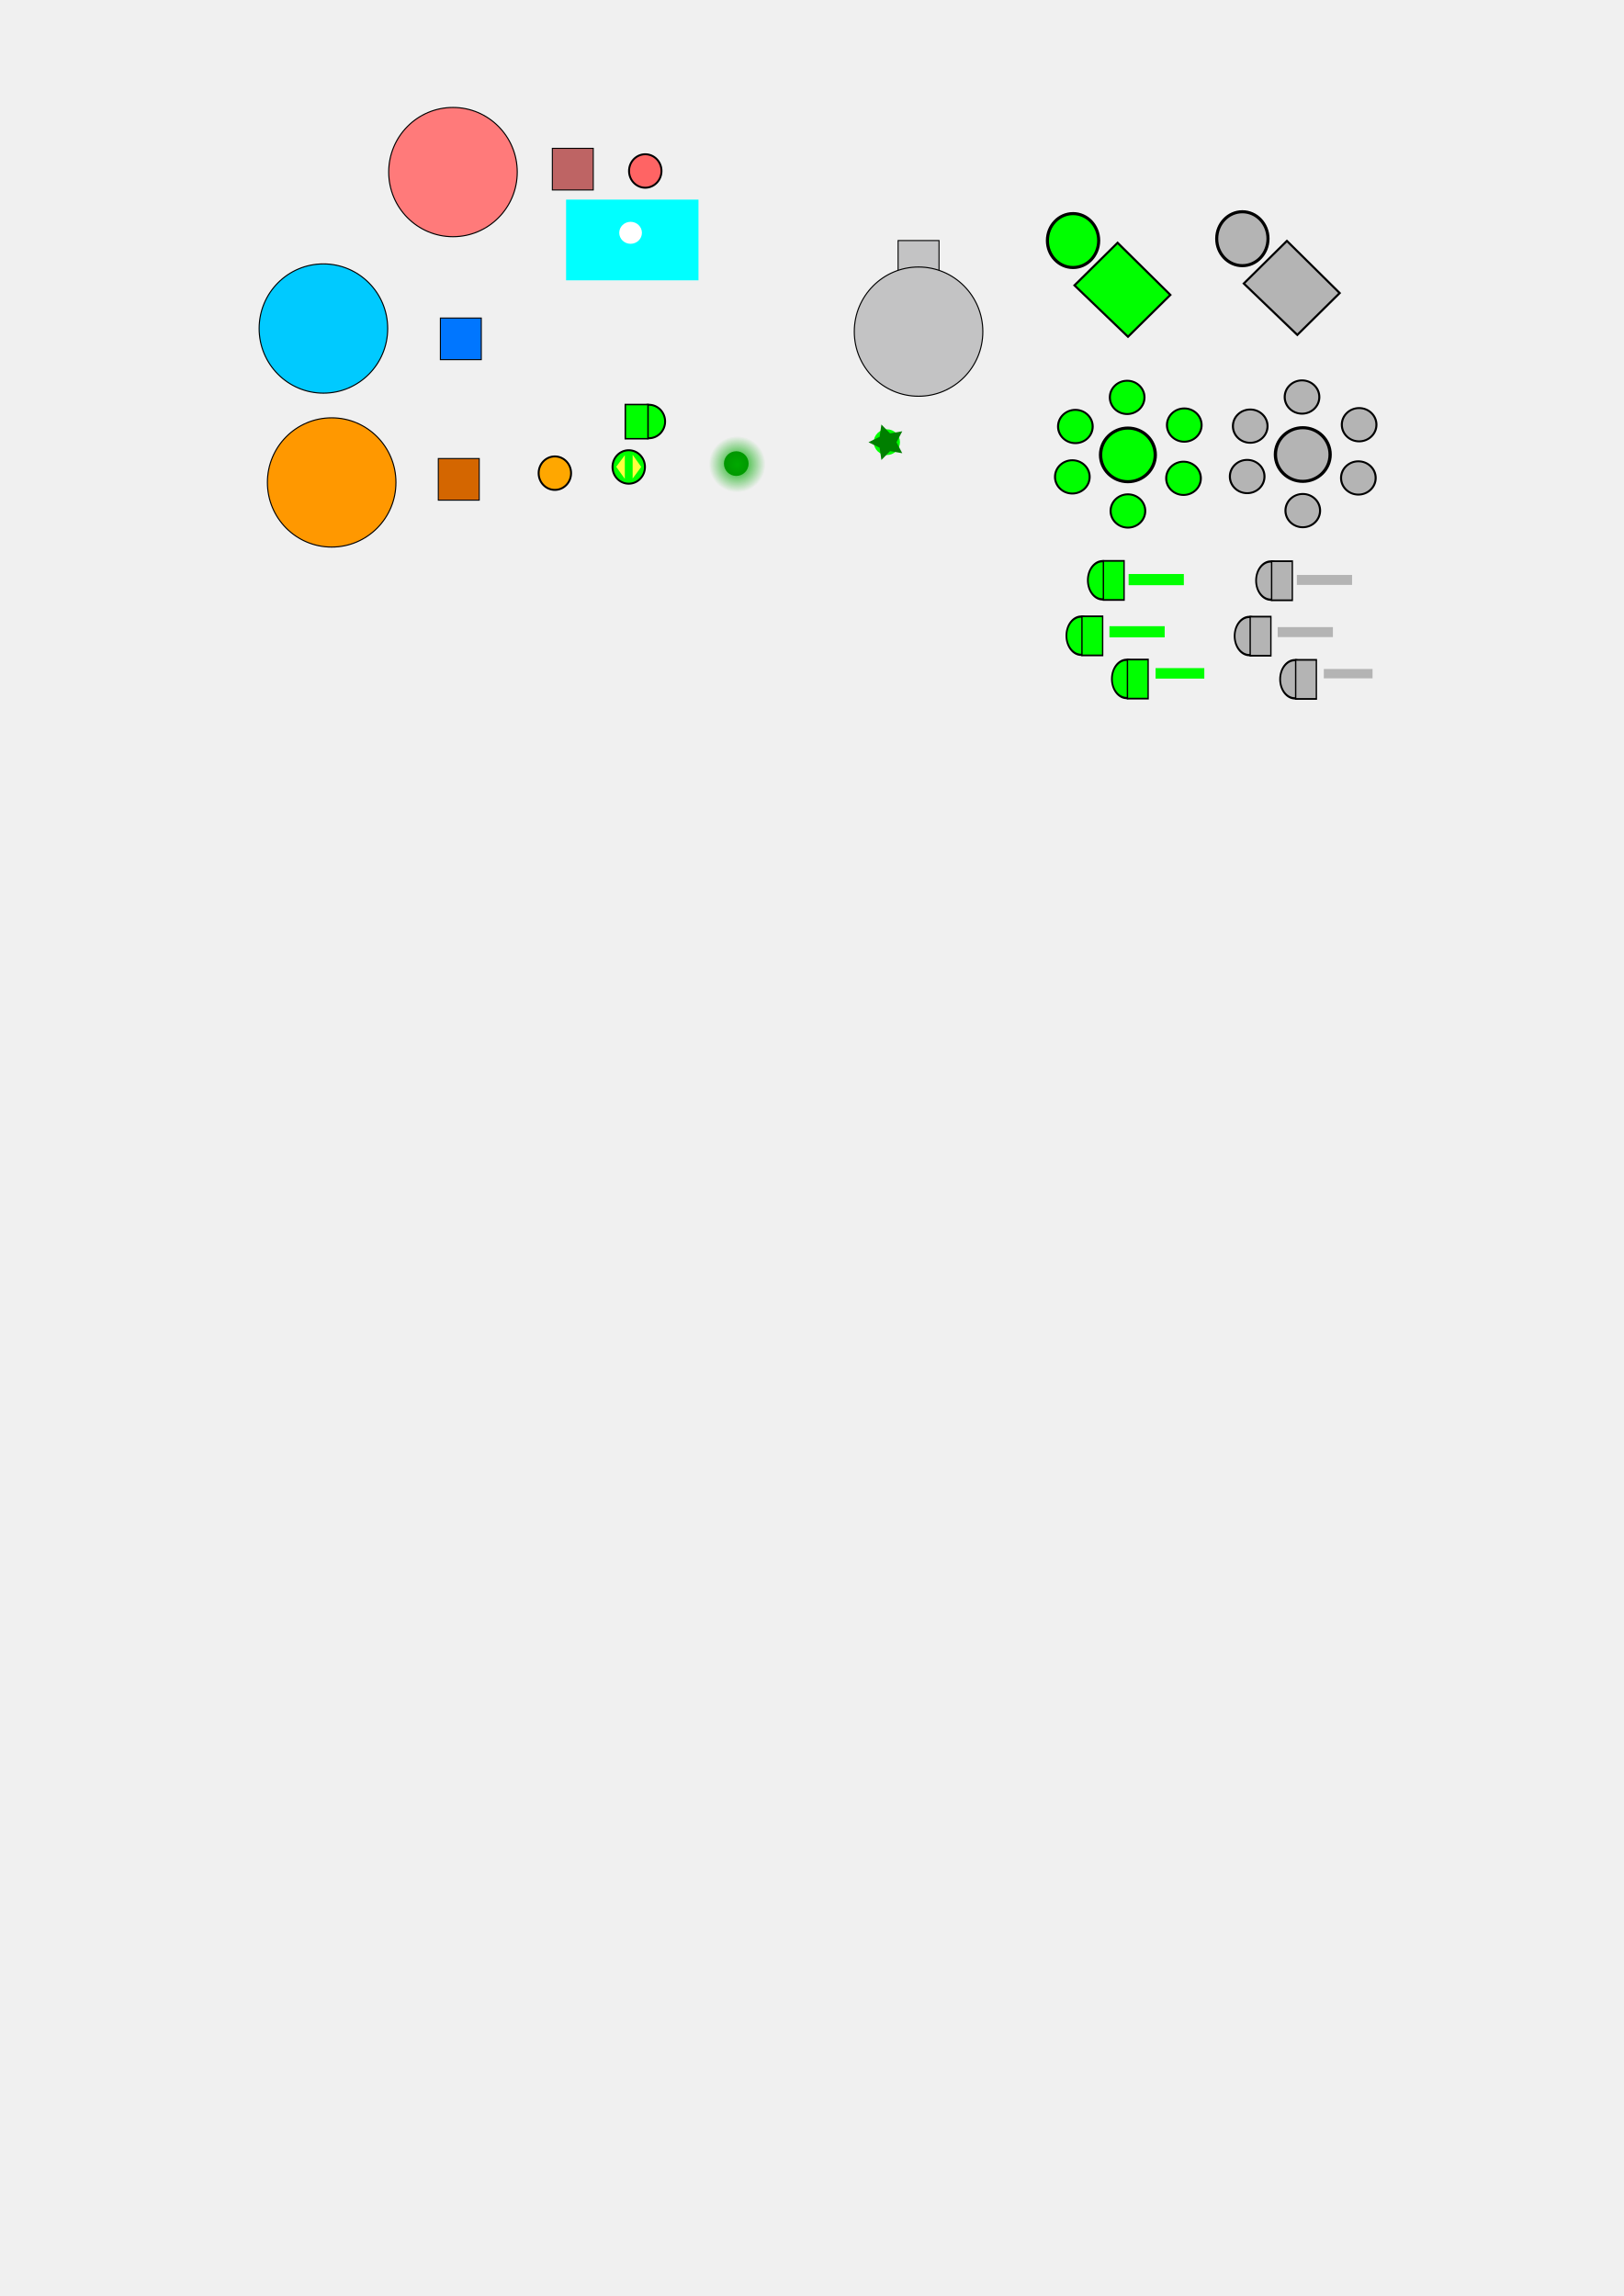
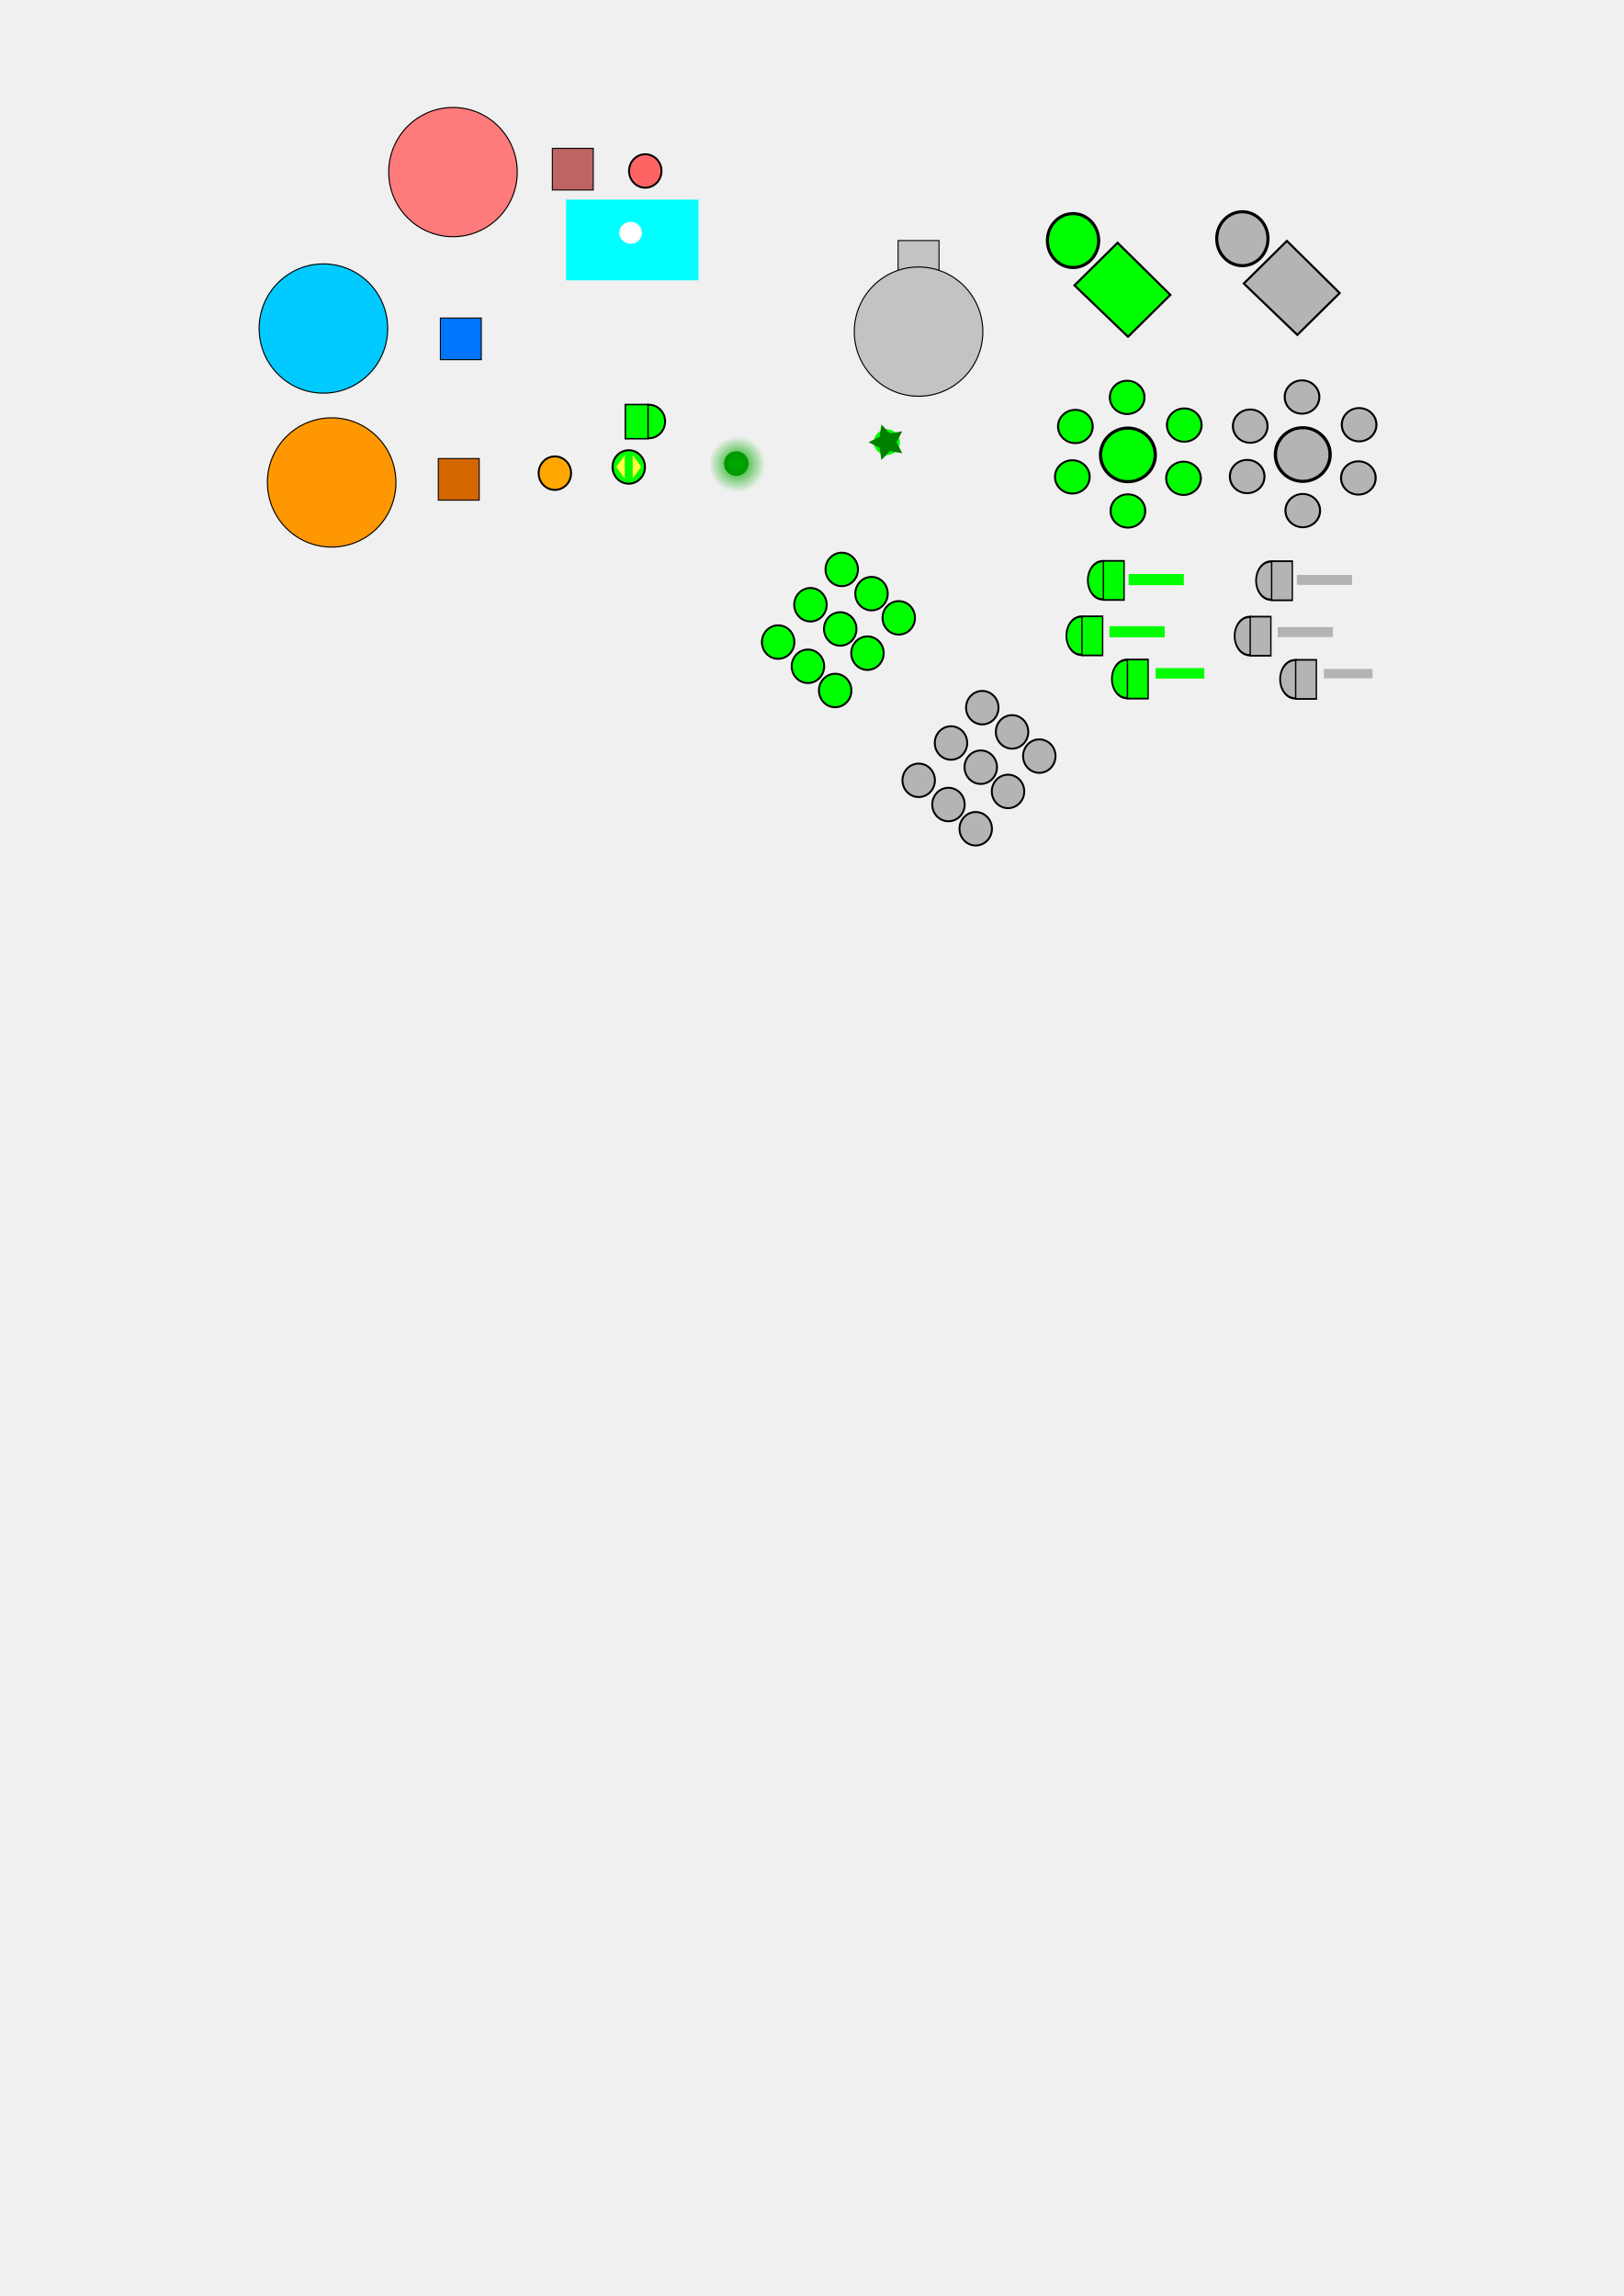
<svg xmlns="http://www.w3.org/2000/svg" xmlns:xlink="http://www.w3.org/1999/xlink" width="210mm" height="297mm" viewBox="0 0 210 297" version="1.1" id="svg8">
  <defs id="defs2">
    <linearGradient id="linearGradient918">
      <stop style="stop-color:#00aa00;stop-opacity:1;" offset="0" id="stop914" />
      <stop style="stop-color:#00aa00;stop-opacity:0;" offset="1" id="stop916" />
    </linearGradient>
    <linearGradient id="linearGradient899">
      <stop style="stop-color:#000000;stop-opacity:1;" offset="0" id="stop895" />
      <stop style="stop-color:#000000;stop-opacity:0;" offset="1" id="stop897" />
    </linearGradient>
    <radialGradient xlink:href="#linearGradient899" id="radialGradient912" gradientUnits="userSpaceOnUse" gradientTransform="matrix(1.747783,0,0,1.732627,-46.77689,-44.59297)" cx="81.264" cy="60.456" fx="81.264" fy="60.456" r="2.223" />
    <radialGradient xlink:href="#linearGradient918" id="radialGradient920" cx="98.947" cy="63.662" fx="98.947" fy="63.662" r="3.667" gradientTransform="matrix(1,0,0,0.9930514,-3.599748,-3.157384)" gradientUnits="userSpaceOnUse" />
  </defs>
  <g id="layer1">
    <ellipse style="fill:#ff7a7a;fill-opacity:1;stroke:#000000;stroke-width:0.139;stroke-miterlimit:4;stroke-dasharray:none;stroke-opacity:1" id="path4518" cx="58.586" cy="22.259" rx="8.312" ry="8.359" />
    <rect style="fill:#be6464;fill-opacity:1;stroke:#000000;stroke-width:0.133;stroke-miterlimit:4;stroke-dasharray:none;stroke-opacity:1" id="rect4524" width="5.291" height="5.385" x="71.438" y="19.188" />
    <ellipse style="fill:#ff6464;fill-rule:evenodd;stroke:#000000;stroke-width:0.25;stroke-opacity:1;fill-opacity:1" id="path163" cx="83.455" cy="22.117" rx="2.098" ry="2.165" />
    <rect style="fill:#00ffff;fill-opacity:1;stroke:none;stroke-width:0.132;stroke-miterlimit:4;stroke-dasharray:none;stroke-opacity:1" id="rect826" width="17.122" height="10.44" x="73.215" y="25.822" />
    <ellipse style="fill:#00caff;fill-opacity:1;stroke:#000000;stroke-width:0.139;stroke-miterlimit:4;stroke-dasharray:none;stroke-opacity:1" id="path4518-5" cx="41.828" cy="42.496" rx="8.312" ry="8.359" />
    <rect style="fill:#0076ff;fill-opacity:1;stroke:#000000;stroke-width:0.133;stroke-miterlimit:4;stroke-dasharray:none;stroke-opacity:1" id="rect4524-0" width="5.291" height="5.385" x="56.956" y="41.14" />
    <rect style="fill:#c3c3c4;fill-opacity:1;stroke:#000000;stroke-width:0.133;stroke-miterlimit:4;stroke-dasharray:none;stroke-opacity:1" id="rect4524-0-4" width="5.291" height="5.385" x="116.156" y="31.117" />
    <ellipse style="fill:#ff9800;fill-opacity:1;stroke:#000000;stroke-width:0.139;stroke-miterlimit:4;stroke-dasharray:none;stroke-opacity:1" id="path4518-5-4" cx="42.897" cy="62.407" rx="8.312" ry="8.359" />
    <rect style="fill:#d46600;fill-opacity:1;stroke:#000000;stroke-width:0.133;stroke-miterlimit:4;stroke-dasharray:none;stroke-opacity:1" id="rect4524-0-0" width="5.291" height="5.385" x="56.689" y="59.314" />
    <ellipse style="fill:#ffa700;fill-opacity:1;fill-rule:evenodd;stroke:#000000;stroke-width:0.25;stroke-opacity:1" id="path163-1-6" cx="71.762" cy="61.205" rx="2.098" ry="2.165" />
    <ellipse style="fill:#c3c3c4;fill-opacity:1;stroke:#000000;stroke-width:0.139;stroke-miterlimit:4;stroke-dasharray:none;stroke-opacity:1" id="path4518-5-7" cx="118.801" cy="42.897" rx="8.312" ry="8.359" />
    <g id="g1496">
      <ellipse style="fill:#00ff00;fill-opacity:1;fill-rule:evenodd;stroke:#000000;stroke-width:0.25;stroke-opacity:1" id="path163-1-3" cx="83.923" cy="54.523" rx="2.098" ry="2.165" />
      <rect style="fill:#00ff00;fill-opacity:1;stroke:#000000;stroke-width:0.193" id="rect946" width="2.939" height="4.425" x="80.874" y="52.327" />
    </g>
    <g id="g3496">
      <ellipse style="fill:#00ff00;fill-opacity:1;fill-rule:evenodd;stroke:#000000;stroke-width:0.25;stroke-opacity:1" id="path163-1-6-2" cx="81.317" cy="60.403" rx="2.098" ry="2.165" />
      <path style="fill:#ffff3e;fill-opacity:1;stroke:none;stroke-width:0.198px;stroke-linecap:butt;stroke-linejoin:miter;stroke-opacity:1" d="m 80.81,61.948 v -3.068 l -1.11,1.502 z" id="path1346" />
      <path style="fill:#ffff3e;fill-opacity:1;stroke:none;stroke-width:0.198px;stroke-linecap:butt;stroke-linejoin:miter;stroke-opacity:1" d="m 81.823,58.831 v 3.068 l 1.11,-1.502 z" id="path1346-3" />
    </g>
    <g id="g1082">
      <circle r="1.595" cy="59.968" cx="95.224" id="path163-1-6-7" style="fill:#007f00;fill-opacity:1;fill-rule:evenodd;stroke:#000000;stroke-width:0;stroke-miterlimit:4;stroke-dasharray:none;stroke-opacity:1" />
      <ellipse style="fill:url(#radialGradient920);fill-opacity:1;fill-rule:evenodd;stroke:url(#radialGradient912);stroke-width:0;stroke-miterlimit:4.1;stroke-dasharray:none;stroke-opacity:1;stroke-linecap:square;stroke-linejoin:miter;" id="path163-1-6-2-7" cx="95.347" cy="60.063" rx="3.667" ry="3.642" />
    </g>
    <g id="g1519">
      <ellipse style="fill:#00ff00;fill-opacity:1;fill-rule:evenodd;stroke:#000000;stroke-width:0;stroke-miterlimit:4;stroke-dasharray:none;stroke-opacity:1" id="path163-1-2" cx="114.7" cy="57.196" rx="1.695" ry="1.665" />
      <path style="fill:#007f00;fill-opacity:1;stroke-width:0;stroke-miterlimit:4;stroke-dasharray:none" id="path1328" transform="matrix(0.2414355,0,0,0.241251,18.16611,11.36956)" d="m 390,190 5.955,-2.939 0.955,-6.572 4.635,4.755 6.545,-1.123 L 405,190 l 3.09,5.878 -6.545,-1.123 -4.635,4.755 -0.955,-6.572 z" />
    </g>
    <g id="g1939">
      <ellipse style="fill:#00ff00;fill-opacity:1;fill-rule:evenodd;stroke:#000000;stroke-width:0.399;stroke-opacity:1" id="path163-1" cx="138.781" cy="31.117" rx="3.316" ry="3.488" />
      <path style="fill:#00ff00;fill-opacity:1;stroke:#000000;stroke-width:0.274px;stroke-linecap:butt;stroke-linejoin:miter;stroke-opacity:1" d="m 138.967,36.912 5.575,-5.508 6.825,6.743 -5.479,5.413 z" id="path1536" />
    </g>
    <g id="g6986">
      <ellipse style="fill:#b4b4b4;fill-opacity:1;fill-rule:evenodd;stroke:#000000;stroke-width:0.399;stroke-opacity:1" id="path163-1-8" cx="160.679" cy="30.878" rx="3.316" ry="3.488" />
      <path style="fill:#b4b4b4;fill-opacity:1;stroke:#000000;stroke-width:0.274px;stroke-linecap:butt;stroke-linejoin:miter;stroke-opacity:1" d="m 160.865,36.673 5.575,-5.508 6.825,6.743 -5.479,5.413 z" id="path1536-9" />
    </g>
    <g id="g7269" transform="matrix(1.067114,0,0,0.9947779,-9.153648,0.3527081)">
      <ellipse style="fill:#00ff00;fill-opacity:1;fill-rule:evenodd;stroke:#000000;stroke-width:0.399;stroke-opacity:1" id="path163-1-5" cx="145.282" cy="58.796" rx="3.316" ry="3.488" />
      <ellipse style="fill:#00ff00;fill-opacity:1;fill-rule:evenodd;stroke:#000000;stroke-width:0.25;stroke-opacity:1" id="path163-1-6-2-1" cx="145.19" cy="51.319" rx="2.098" ry="2.165" />
      <ellipse style="fill:#00ff00;fill-opacity:1;fill-rule:evenodd;stroke:#000000;stroke-width:0.25;stroke-opacity:1" id="path163-1-6-2-1-6" cx="152.112" cy="54.919" rx="2.098" ry="2.165" />
      <ellipse style="fill:#00ff00;fill-opacity:1;fill-rule:evenodd;stroke:#000000;stroke-width:0.25;stroke-opacity:1" id="path163-1-6-2-1-66" cx="152.02" cy="61.842" rx="2.098" ry="2.165" />
      <ellipse style="fill:#00ff00;fill-opacity:1;fill-rule:evenodd;stroke:#000000;stroke-width:0.25;stroke-opacity:1" id="path163-1-6-2-1-62" cx="145.282" cy="66.088" rx="2.098" ry="2.165" />
      <ellipse style="fill:#00ff00;fill-opacity:1;fill-rule:evenodd;stroke:#000000;stroke-width:0.25;stroke-opacity:1" id="path163-1-6-2-1-7" cx="138.544" cy="61.657" rx="2.098" ry="2.165" />
      <ellipse style="fill:#00ff00;fill-opacity:1;fill-rule:evenodd;stroke:#000000;stroke-width:0.25;stroke-opacity:1" id="path163-1-6-2-1-70" cx="138.913" cy="55.104" rx="2.098" ry="2.165" />
    </g>
    <g id="g7269-5" transform="matrix(1.067114,0,0,0.9947779,13.46016,0.3065563)" style="fill:#b4b4b4;fill-opacity:1">
      <ellipse style="fill:#b4b4b4;fill-opacity:1;fill-rule:evenodd;stroke:#000000;stroke-width:0.399;stroke-opacity:1" id="path163-1-5-0" cx="145.282" cy="58.796" rx="3.316" ry="3.488" />
      <ellipse style="fill:#b4b4b4;fill-opacity:1;fill-rule:evenodd;stroke:#000000;stroke-width:0.25;stroke-opacity:1" id="path163-1-6-2-1-0" cx="145.19" cy="51.319" rx="2.098" ry="2.165" />
      <ellipse style="fill:#b4b4b4;fill-opacity:1;fill-rule:evenodd;stroke:#000000;stroke-width:0.25;stroke-opacity:1" id="path163-1-6-2-1-6-3" cx="152.112" cy="54.919" rx="2.098" ry="2.165" />
      <ellipse style="fill:#b4b4b4;fill-opacity:1;fill-rule:evenodd;stroke:#000000;stroke-width:0.25;stroke-opacity:1" id="path163-1-6-2-1-66-8" cx="152.02" cy="61.842" rx="2.098" ry="2.165" />
      <ellipse style="fill:#b4b4b4;fill-opacity:1;fill-rule:evenodd;stroke:#000000;stroke-width:0.25;stroke-opacity:1" id="path163-1-6-2-1-62-7" cx="145.282" cy="66.088" rx="2.098" ry="2.165" />
      <ellipse style="fill:#b4b4b4;fill-opacity:1;fill-rule:evenodd;stroke:#000000;stroke-width:0.25;stroke-opacity:1" id="path163-1-6-2-1-7-3" cx="138.544" cy="61.657" rx="2.098" ry="2.165" />
      <ellipse style="fill:#b4b4b4;fill-opacity:1;fill-rule:evenodd;stroke:#000000;stroke-width:0.25;stroke-opacity:1" id="path163-1-6-2-1-70-4" cx="138.913" cy="55.104" rx="2.098" ry="2.165" />
    </g>
    <g id="g15995" transform="matrix(0.9104731,0,0,1.14262,12.34784,-10.34727)">
      <g id="g1496-8" transform="matrix(-1,0,0,1,223.9443,26.50117)">
        <ellipse style="fill:#00ff00;fill-opacity:1;fill-rule:evenodd;stroke:#000000;stroke-width:0.25;stroke-opacity:1" id="path163-1-3-8" cx="83.923" cy="54.523" rx="2.098" ry="2.165" />
        <rect style="fill:#00ff00;fill-opacity:1;stroke:#000000;stroke-width:0.193" id="rect946-1" width="2.939" height="4.425" x="80.874" y="52.327" />
      </g>
      <g id="g1496-8-5" transform="matrix(-1,0,0,1,226.9902,20.22468)">
        <ellipse style="fill:#00ff00;fill-opacity:1;fill-rule:evenodd;stroke:#000000;stroke-width:0.25;stroke-opacity:1" id="path163-1-3-8-7" cx="83.923" cy="54.523" rx="2.098" ry="2.165" />
        <rect style="fill:#00ff00;fill-opacity:1;stroke:#000000;stroke-width:0.193" id="rect946-1-0" width="2.939" height="4.425" x="80.874" y="52.327" />
      </g>
      <g id="g1496-8-5-9" transform="matrix(-1,0,0,1,230.4053,31.39313)">
        <ellipse style="fill:#00ff00;fill-opacity:1;fill-rule:evenodd;stroke:#000000;stroke-width:0.25;stroke-opacity:1" id="path163-1-3-8-7-9" cx="83.923" cy="54.523" rx="2.098" ry="2.165" />
        <rect style="fill:#00ff00;fill-opacity:1;stroke:#000000;stroke-width:0.193" id="rect946-1-0-0" width="2.939" height="4.425" x="80.874" y="52.327" />
      </g>
      <path style="fill:#b4b4b4;fill-opacity:1;stroke:#00ff00;stroke-width:1.265;stroke-linecap:butt;stroke-linejoin:miter;stroke-miterlimit:4;stroke-dasharray:none;stroke-opacity:1" d="m 146.759,74.672 h 7.846" id="path15659" />
      <path style="fill:#b4b4b4;fill-opacity:1;stroke:#00ff00;stroke-width:1.265;stroke-linecap:butt;stroke-linejoin:miter;stroke-miterlimit:4;stroke-dasharray:none;stroke-opacity:1" d="m 144.036,80.579 h 7.846" id="path15659-4" />
      <path style="fill:#b4b4b4;fill-opacity:1;stroke:#00ff00;stroke-width:1.188;stroke-linecap:butt;stroke-linejoin:miter;stroke-miterlimit:4;stroke-dasharray:none;stroke-opacity:1" d="m 150.589,85.286 h 6.923" id="path15659-4-1" />
    </g>
    <g id="g54208">
      <g id="g1496-8-1" transform="matrix(-0.9104731,0,0,1.14262,238.0013,19.97528)" style="fill:#b4b4b4;fill-opacity:1">
        <ellipse style="fill:#b4b4b4;fill-opacity:1;fill-rule:evenodd;stroke:#000000;stroke-width:0.25;stroke-opacity:1" id="path163-1-3-8-78" cx="83.923" cy="54.523" rx="2.098" ry="2.165" />
        <rect style="fill:#b4b4b4;fill-opacity:1;stroke:#000000;stroke-width:0.193" id="rect946-1-5" width="2.939" height="4.425" x="80.874" y="52.327" />
      </g>
      <g id="g1496-8-5-6" transform="matrix(-0.9104731,0,0,1.14262,240.7745,12.80364)" style="fill:#b4b4b4;fill-opacity:1">
        <ellipse style="fill:#b4b4b4;fill-opacity:1;fill-rule:evenodd;stroke:#000000;stroke-width:0.25;stroke-opacity:1" id="path163-1-3-8-7-6" cx="83.923" cy="54.523" rx="2.098" ry="2.165" />
        <rect style="fill:#b4b4b4;fill-opacity:1;stroke:#000000;stroke-width:0.193" id="rect946-1-0-9" width="2.939" height="4.425" x="80.874" y="52.327" />
      </g>
      <g id="g1496-8-5-9-0" transform="matrix(-0.9104731,0,0,1.14262,243.8839,25.56493)" style="fill:#b4b4b4;fill-opacity:1">
        <ellipse style="fill:#b4b4b4;fill-opacity:1;fill-rule:evenodd;stroke:#000000;stroke-width:0.25;stroke-opacity:1" id="path163-1-3-8-7-9-2" cx="83.923" cy="54.523" rx="2.098" ry="2.165" />
        <rect style="fill:#b4b4b4;fill-opacity:1;stroke:#000000;stroke-width:0.193" id="rect946-1-0-0-2" width="2.939" height="4.425" x="80.874" y="52.327" />
      </g>
      <path style="fill:#000000;fill-opacity:0;stroke:#b4b4b4;stroke-width:1.29;stroke-linecap:butt;stroke-linejoin:miter;stroke-miterlimit:4;stroke-dasharray:none;stroke-opacity:1" d="m 167.726,75.016 h 7.143" id="path15659-7" />
      <path style="fill:#00ff00;fill-opacity:1;stroke:#b4b4b4;stroke-width:1.29;stroke-linecap:butt;stroke-linejoin:miter;stroke-miterlimit:4;stroke-dasharray:none;stroke-opacity:1" d="m 165.247,81.766 h 7.143" id="path15659-4-2" />
      <path style="fill:#b4b4b4;fill-opacity:1;stroke:#b4b4b4;stroke-width:1.212;stroke-linecap:butt;stroke-linejoin:miter;stroke-miterlimit:4;stroke-dasharray:none;stroke-opacity:1" d="m 171.214,87.144 h 6.303" id="path15659-4-1-3" />
    </g>
+     <g id="g991">
+       <ellipse style="fill:#00ff00;fill-opacity:1;fill-rule:evenodd;stroke:#000000;stroke-width:0.25;stroke-opacity:1" id="path163-1-6-2-0" cx="100.641" cy="83.055" rx="2.098" ry="2.165" />
+       <ellipse style="fill:#00ff00;fill-opacity:1;fill-rule:evenodd;stroke:#000000;stroke-width:0.25;stroke-opacity:1" id="path163-1-6-2-0-2" cx="104.819" cy="78.226" rx="2.098" ry="2.165" />
+       <ellipse style="fill:#00ff00;fill-opacity:1;fill-rule:evenodd;stroke:#000000;stroke-width:0.25;stroke-opacity:1" id="path163-1-6-2-0-21" cx="108.865" cy="73.657" rx="2.098" ry="2.165" />
+       <ellipse style="fill:#00ff00;fill-opacity:1;fill-rule:evenodd;stroke:#000000;stroke-width:0.25;stroke-opacity:1" id="path163-1-6-2-0-24" cx="104.492" cy="86.188" rx="2.098" ry="2.165" />
+       <ellipse style="fill:#00ff00;fill-opacity:1;fill-rule:evenodd;stroke:#000000;stroke-width:0.25;stroke-opacity:1" id="path163-1-6-2-0-2-8" cx="108.669" cy="81.358" rx="2.098" ry="2.165" />
+       <ellipse style="fill:#00ff00;fill-opacity:1;fill-rule:evenodd;stroke:#000000;stroke-width:0.25;stroke-opacity:1" id="path163-1-6-2-0-21-3" cx="112.716" cy="76.79" rx="2.098" ry="2.165" />
+       <ellipse style="fill:#00ff00;fill-opacity:1;fill-rule:evenodd;stroke:#000000;stroke-width:0.25;stroke-opacity:1" id="path163-1-6-2-0-7" cx="108.017" cy="89.321" rx="2.098" ry="2.165" />
+       <ellipse style="fill:#00ff00;fill-opacity:1;fill-rule:evenodd;stroke:#000000;stroke-width:0.25;stroke-opacity:1" id="path163-1-6-2-0-2-6" cx="112.194" cy="84.491" rx="2.098" ry="2.165" />
+       <ellipse style="fill:#00ff00;fill-opacity:1;fill-rule:evenodd;stroke:#000000;stroke-width:0.25;stroke-opacity:1" id="path163-1-6-2-0-21-8" cx="116.24" cy="79.923" rx="2.098" ry="2.165" />
+     </g>
+     <g transform="translate(18.17682,17.88312)" id="g991-8" style="fill:#b4b4b4;fill-opacity:1">
+       <ellipse style="fill:#b4b4b4;fill-opacity:1;fill-rule:evenodd;stroke:#000000;stroke-width:0.25;stroke-opacity:1" id="path163-1-6-2-0-28" cx="100.641" cy="83.055" rx="2.098" ry="2.165" />
+       <ellipse style="fill:#b4b4b4;fill-opacity:1;fill-rule:evenodd;stroke:#000000;stroke-width:0.25;stroke-opacity:1" id="path163-1-6-2-0-2-69" cx="104.819" cy="78.226" rx="2.098" ry="2.165" />
+       <ellipse style="fill:#b4b4b4;fill-opacity:1;fill-rule:evenodd;stroke:#000000;stroke-width:0.25;stroke-opacity:1" id="path163-1-6-2-0-21-4" cx="108.865" cy="73.657" rx="2.098" ry="2.165" />
+       <ellipse style="fill:#b4b4b4;fill-opacity:1;fill-rule:evenodd;stroke:#000000;stroke-width:0.25;stroke-opacity:1" id="path163-1-6-2-0-24-4" cx="104.492" cy="86.188" rx="2.098" ry="2.165" />
+       <ellipse style="fill:#b4b4b4;fill-opacity:1;fill-rule:evenodd;stroke:#000000;stroke-width:0.25;stroke-opacity:1" id="path163-1-6-2-0-2-8-5" cx="108.669" cy="81.358" rx="2.098" ry="2.165" />
+       <ellipse style="fill:#b4b4b4;fill-opacity:1;fill-rule:evenodd;stroke:#000000;stroke-width:0.25;stroke-opacity:1" id="path163-1-6-2-0-21-3-0" cx="112.716" cy="76.79" rx="2.098" ry="2.165" />
+       <ellipse style="fill:#b4b4b4;fill-opacity:1;fill-rule:evenodd;stroke:#000000;stroke-width:0.25;stroke-opacity:1" id="path163-1-6-2-0-7-8" cx="108.017" cy="89.321" rx="2.098" ry="2.165" />
+       <ellipse style="fill:#b4b4b4;fill-opacity:1;fill-rule:evenodd;stroke:#000000;stroke-width:0.25;stroke-opacity:1" id="path163-1-6-2-0-2-6-6" cx="112.194" cy="84.491" rx="2.098" ry="2.165" />
+       <ellipse style="fill:#b4b4b4;fill-opacity:1;fill-rule:evenodd;stroke:#000000;stroke-width:0.25;stroke-opacity:1" id="path163-1-6-2-0-21-8-2" cx="116.24" cy="79.923" rx="2.098" ry="2.165" />
+     </g>
  </g>
  <g id="layer2">
    <ellipse style="fill:#ffffff;fill-opacity:1;stroke:none;stroke-width:0.058;stroke-miterlimit:4;stroke-dasharray:none;stroke-opacity:1" id="path824" cx="81.556" cy="30.115" rx="1.467" ry="1.422" />
  </g>
</svg>
